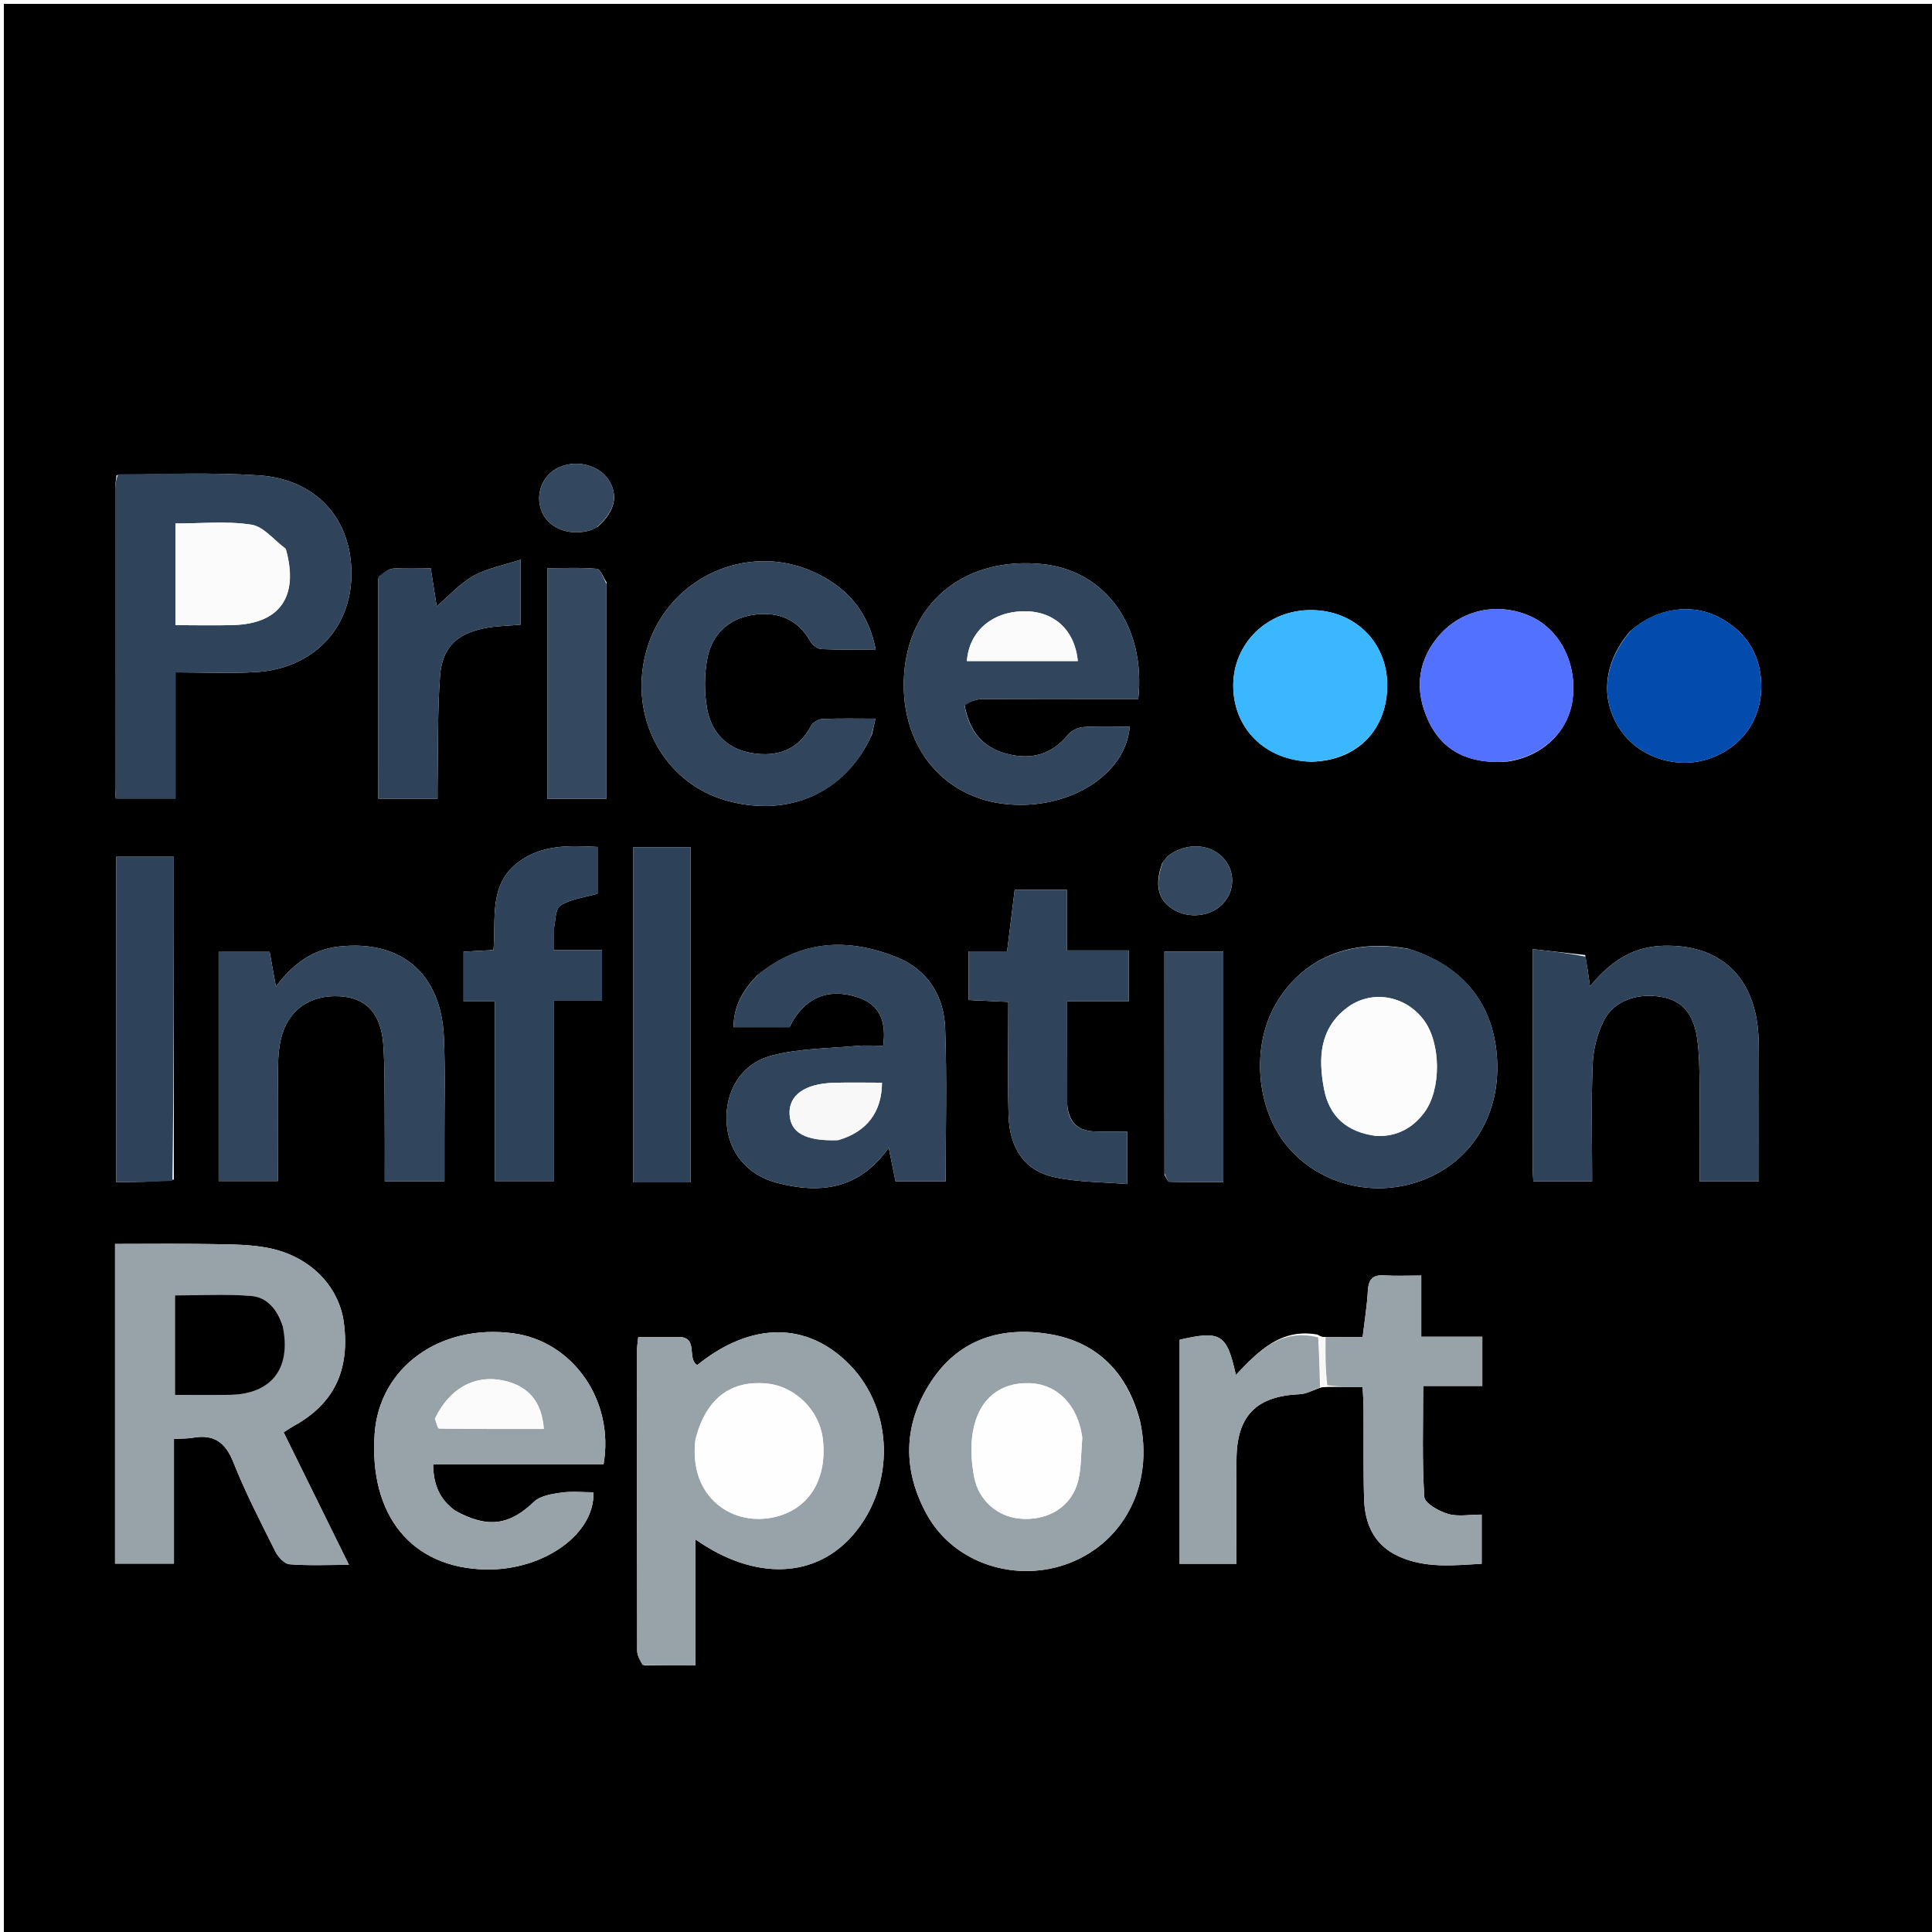
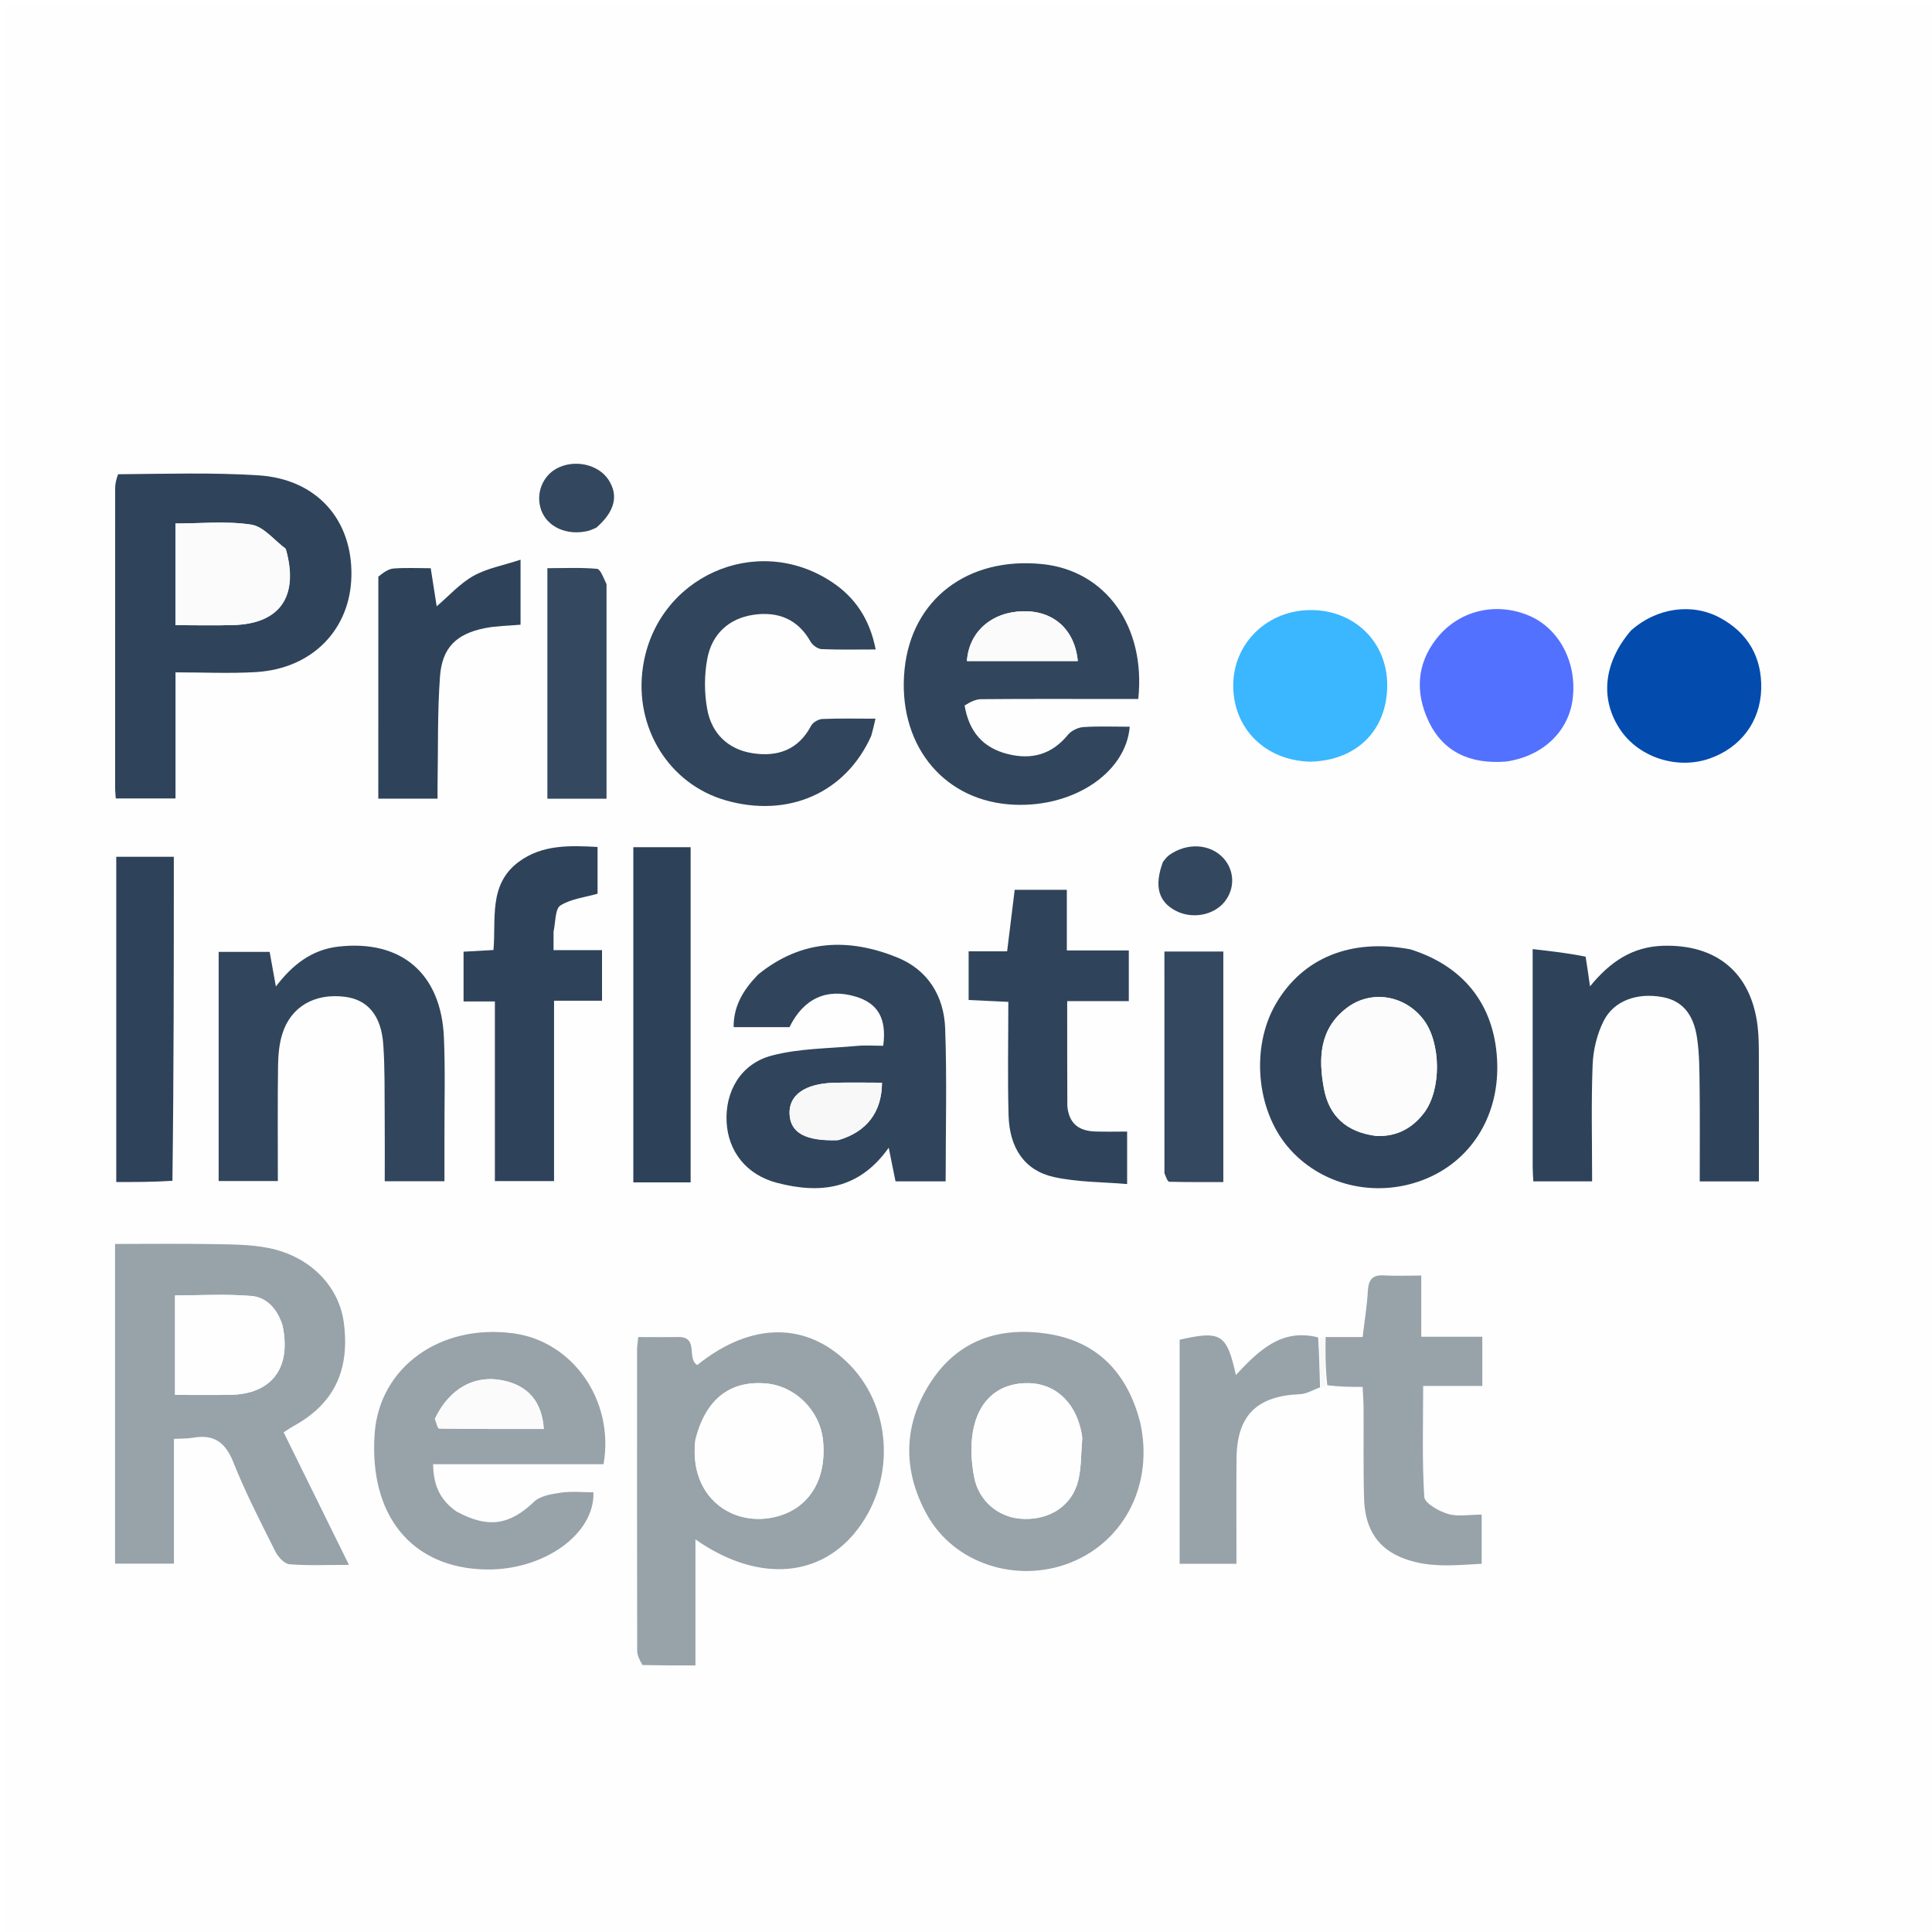
<svg xmlns="http://www.w3.org/2000/svg" version="1.1" id="Layer_1" x="0px" y="0px" width="100%" viewBox="0 0 500 500" enable-background="new 0 0 500 500" xml:space="preserve">
-   <path fill="currentColor" stroke="none" d=" M322,501   C214.667,501 107.833,501 1,501   C1,334.333 1,167.667 1,1   C167.667,1 334.333,1 501,1   C501,167.667 501,334.333 501,501   C441.5,501 382,501 322,501  M340.961,345.392   C331.539,343.674 325.703,349.642 319.842,355.836   C317.5,345.212 315.936,344.281 305.288,346.724   C305.288,366.042 305.288,385.363 305.288,404.703   C310.304,404.703 314.884,404.703 319.993,404.703   C319.993,395.48 319.94,386.545 320.006,377.612   C320.09,366.343 325.185,361.282 336.438,360.814   C338.188,360.741 339.896,359.664 342.122,359.018   C342.457,358.994 342.792,358.97 344.027,358.93   C346.806,358.93 349.584,358.93 352.647,358.93   C352.749,361.155 352.879,362.782 352.889,364.41   C352.936,372.242 352.796,380.078 353.022,387.904   C353.211,394.475 355.676,399.948 362.064,402.819   C369,405.937 376.234,405.11 383.456,404.707   C383.456,400.24 383.456,396.329 383.456,391.976   C380.297,391.976 377.315,392.569 374.738,391.802   C372.37,391.098 368.705,389.039 368.601,387.388   C368.009,378.02 368.314,368.594 368.314,358.684   C373.762,358.684 378.682,358.684 383.621,358.684   C383.621,354.258 383.621,350.353 383.621,345.948   C378.364,345.948 373.439,345.948 367.822,345.948   C367.822,340.425 367.822,335.386 367.822,330.109   C364.12,330.109 361.123,330.256 358.146,330.069   C355.023,329.872 354.147,331.358 353.989,334.206   C353.779,337.984 353.16,341.739 352.655,346.022   C349.302,346.022 346.178,346.022 342.573,345.997   C342.257,345.986 341.941,345.97 340.961,345.392  M29.774,330.544   C29.774,355.157 29.774,379.77 29.774,404.661   C35.036,404.661 39.745,404.661 45.018,404.661   C45.018,393.76 45.018,383.188 45.018,372.384   C47.021,372.272 48.513,372.338 49.947,372.083   C55.386,371.114 58.357,373.287 60.424,378.496   C63.548,386.37 67.47,393.936 71.263,401.528   C71.967,402.936 73.597,404.72 74.922,404.828   C79.781,405.223 84.692,404.985 90.304,404.985   C84.409,393.019 78.934,381.907 73.403,370.682   C74.642,369.898 75.309,369.423 76.023,369.032   C86.378,363.353 90.596,354.68 88.988,342.341   C87.75,332.843 80.223,325.083 69.413,322.963   C64.731,322.045 59.833,322.059 55.028,321.973   C46.761,321.826 38.49,321.932 29.774,321.932   C29.774,324.954 29.774,327.257 29.774,330.544  M166.75,431.01   C171.015,431.01 175.281,431.01 179.978,431.01   C179.978,425.075 179.978,419.779 179.978,414.483   C179.978,409.231 179.978,403.979 179.978,398.395   C195.42,409.233 211.221,408.543 220.991,396.97   C231.729,384.25 231.252,364.836 219.914,353.215   C208.951,341.977 194.423,342.005 180.45,353.27   C177.631,351.652 180.949,345.912 175.51,346.017   C172.083,346.083 168.654,346.029 165.178,346.029   C165.025,347.587 164.875,348.4 164.875,349.214   C164.861,375.193 164.848,401.172 164.9,427.151   C164.902,428.375 165.5,429.598 166.75,431.01  M30.166,122.973   C30.04,124.119 29.805,125.265 29.804,126.41   C29.784,152.222 29.787,178.033 29.797,203.844   C29.797,204.785 29.905,205.727 29.961,206.638   C35.239,206.638 40.12,206.638 45.42,206.638   C45.42,195.695 45.42,185.116 45.42,174.004   C52.652,174.004 59.474,174.341 66.253,173.935   C80.855,173.059 90.733,162.865 90.948,148.937   C91.172,134.431 81.921,123.978 66.903,123.018   C54.962,122.255 42.948,122.629 30.166,122.973  M195.939,252.446   C192.393,256.14 189.831,260.278 189.862,265.832   C194.786,265.832 199.577,265.832 204.317,265.832   C207.947,258.398 213.973,255.656 221.493,257.934   C227.213,259.668 229.517,263.607 228.577,270.644   C226.368,270.644 224.07,270.467 221.807,270.676   C214.407,271.361 206.787,271.311 199.688,273.191   C191.683,275.312 187.634,282.483 188.044,290.365   C188.441,297.971 193.135,304.035 201.083,306.116   C212.103,309.001 222.266,307.969 229.999,297.029   C230.723,300.607 231.258,303.256 231.758,305.728   C236.32,305.728 240.418,305.728 244.734,305.728   C244.734,292.342 245.087,279.22 244.607,266.129   C244.3,257.77 240.124,250.967 232.127,247.754   C219.629,242.732 207.466,243.059 195.939,252.446  M249.593,182.134   C251.03,181.72 252.464,180.962 253.906,180.948   C264.903,180.848 275.902,180.893 286.901,180.893   C289.492,180.893 292.084,180.893 294.584,180.893   C296.575,161.999 286.069,147.622 269.699,145.982   C250.369,144.047 235.898,155.141 234.094,173.278   C232.227,192.064 243.474,206.667 260.963,208.161   C276.956,209.528 291.367,200.384 292.373,188.074   C288.366,188.074 284.36,187.901 280.383,188.167   C278.989,188.26 277.256,189.095 276.381,190.165   C272.191,195.298 266.946,196.702 260.739,195.127   C254.435,193.528 250.792,189.42 249.593,182.134  M117.722,390.914   C113.812,388.102 112.15,384.286 112.091,378.929   C127.185,378.929 141.751,378.929 156.2,378.929   C159.058,362.472 148.256,347.132 132.867,345.065   C113.872,342.515 98.166,353.878 96.956,371.045   C95.463,392.239 106.555,405.8 125.692,406.179   C140.566,406.473 153.956,397.114 153.581,386.204   C150.795,386.204 147.946,385.901 145.196,386.295   C142.763,386.644 139.807,387.11 138.183,388.671   C131.939,394.673 126.273,395.662 117.722,390.914  M364.597,245.571   C349.606,242.762 337.108,247.92 330.2,259.767   C323.717,270.884 325.065,287.071 333.284,296.797   C341.663,306.713 355.765,310.167 368.285,305.37   C380.419,300.721 387.784,289.277 387.49,275.53   C387.173,260.741 379.323,250.178 364.597,245.571  M115.023,294.483   C114.998,285.819 115.259,277.143 114.886,268.495   C114.171,251.906 103.826,243.139 87.602,244.977   C80.766,245.751 75.745,249.578 71.399,255.306   C70.778,251.861 70.269,249.034 69.785,246.346   C65.164,246.346 60.907,246.346 56.586,246.346   C56.586,266.362 56.586,286.076 56.586,305.65   C61.862,305.65 66.771,305.65 71.908,305.65   C71.908,295.48 71.828,285.667 71.958,275.856   C71.995,273.063 72.248,270.153 73.083,267.513   C75.302,260.5 81.443,257.012 89.169,257.957   C95.118,258.685 98.657,262.735 99.189,270.288   C99.622,276.425 99.502,282.603 99.558,288.764   C99.61,294.398 99.569,300.033 99.569,305.705   C104.956,305.705 109.858,305.705 115.023,305.705   C115.023,302.095 115.023,298.786 115.023,294.483  M295.026,367.702   C291.819,355.425 284.154,347.355 271.618,345.268   C259.28,343.214 248.272,346.46 241.006,357.484   C233.648,368.648 233.557,380.588 239.92,392.04   C247.002,404.786 263.261,409.837 276.964,404.437   C291.097,398.868 298.625,383.992 295.026,367.702  M410.243,247.158   C405.834,246.662 401.425,246.165 396.649,245.627   C396.649,265.158 396.647,283.637 396.656,302.116   C396.657,303.248 396.759,304.38 396.824,305.727   C401.931,305.727 406.823,305.727 412.041,305.727   C412.041,295.49 411.781,285.514 412.172,275.564   C412.323,271.715 413.312,267.602 415.046,264.179   C417.714,258.91 423.754,256.88 430.177,258.03   C435.143,258.918 438.245,262.209 439.192,268.577   C439.825,272.828 439.81,277.192 439.861,281.509   C439.956,289.595 439.889,297.684 439.889,305.745   C445.32,305.745 450.081,305.745 455.205,305.745   C455.205,294.865 455.225,284.239 455.192,273.613   C455.183,270.949 455.189,268.265 454.876,265.627   C453.233,251.797 444.326,244.375 430.448,244.766   C422.598,244.987 416.771,248.79 411.493,255.27   C411.058,252.186 410.763,250.1 410.243,247.158  M225.645,190.109   C225.928,188.852 226.21,187.596 226.571,185.993   C221.782,185.993 217.294,185.884 212.819,186.075   C211.799,186.119 210.367,186.96 209.902,187.844   C206.614,194.086 201.211,195.93 194.775,194.935   C188.375,193.946 184.169,189.792 183.029,183.56   C182.245,179.273 182.248,174.593 183.08,170.318   C184.294,164.087 188.627,160.042 195.005,159.106   C201.26,158.188 206.471,160.168 209.769,166.057   C210.283,166.974 211.62,167.945 212.617,167.989   C217.196,168.194 221.789,168.08 226.629,168.08   C225.085,160.243 221.326,154.599 215.19,150.561   C195.652,137.701 169.871,149.348 166.395,172.588   C164.047,188.28 173.132,202.927 187.82,207.13   C203.96,211.749 218.852,205.253 225.645,190.109  M143.256,240.726   C143.802,238.518 143.655,235.209 145.043,234.334   C147.776,232.612 151.361,232.24 154.65,231.294   C154.65,227.449 154.65,223.376 154.65,219.191   C147.317,218.796 140.302,218.573 134.26,223.035   C126.355,228.873 128.42,237.884 127.706,245.863   C124.823,246.025 122.395,246.16 119.968,246.296   C119.968,250.676 119.968,254.617 119.968,259.177   C122.711,259.177 125.241,259.177 128.075,259.177   C128.075,275.065 128.075,290.329 128.075,305.673   C133.292,305.673 138.181,305.673 143.391,305.673   C143.391,290.071 143.391,274.794 143.391,258.981   C147.766,258.981 151.834,258.981 155.804,258.981   C155.804,254.383 155.804,250.335 155.804,245.891   C151.508,245.891 147.577,245.891 143.255,245.891   C143.255,244.193 143.255,242.898 143.256,240.726  M276.186,285.847   C276.186,277.063 276.186,268.279 276.186,259.095   C281.715,259.095 286.818,259.095 292.136,259.095   C292.136,254.591 292.136,250.494 292.136,245.97   C286.788,245.97 281.688,245.97 276.096,245.97   C276.096,240.494 276.096,235.422 276.096,230.284   C271.336,230.284 267.093,230.284 262.6,230.284   C261.951,235.565 261.329,240.622 260.644,246.196   C257.204,246.196 253.977,246.196 250.681,246.196   C250.681,250.7 250.681,254.639 250.681,258.8   C254.13,258.963 257.358,259.115 260.954,259.285   C260.954,269.356 260.75,279.002 261.015,288.635   C261.249,297.168 265.199,302.954 272.759,304.62   C278.935,305.981 285.432,305.887 291.7,306.431   C291.7,301.232 291.7,297.147 291.7,292.847   C288.713,292.847 286.053,292.927 283.399,292.827   C279.453,292.679 276.686,291.036 276.186,285.847  M172.454,305.999   C174.555,305.999 176.655,305.999 178.734,305.999   C178.734,276.721 178.734,248.025 178.734,219.256   C173.671,219.256 168.912,219.256 163.905,219.256   C163.905,248.169 163.905,276.857 163.905,305.999   C166.563,305.999 169.022,305.999 172.454,305.999  M44.986,305.272   C44.986,277.417 44.986,249.562 44.986,221.737   C39.597,221.737 34.858,221.737 30.087,221.737   C30.087,249.938 30.087,277.8 30.087,305.91   C35.005,305.91 39.633,305.91 44.986,305.272  M421.881,163.355   C414.931,171.468 413.997,181.037 419.386,188.939   C424.251,196.074 434.098,199.225 442.433,196.313   C450.415,193.525 455.587,186.824 455.802,178.268   C456.008,170.091 452.348,163.773 445.149,159.89   C437.838,155.945 428.752,157.312 421.881,163.355  M339.486,197.123   C351.207,196.866 359.05,188.876 359.012,177.231   C358.976,166.181 350.594,157.937 339.342,157.887   C328.046,157.836 319.171,166.418 319.159,177.401   C319.147,188.469 327.354,196.801 339.486,197.123  M390.166,197.092   C399.173,195.768 405.847,189.429 406.974,181.128   C408.265,171.615 403.585,162.61 395.625,159.292   C386.942,155.672 377.439,158.064 371.775,165.271   C366.585,171.876 366.301,179.24 369.618,186.438   C373.367,194.572 380.408,197.811 390.166,197.092  M97.903,149.708   C97.903,168.653 97.903,187.599 97.903,206.695   C103.218,206.695 108.106,206.695 113.239,206.695   C113.239,205.24 113.221,204.09 113.242,202.942   C113.408,193.624 113.19,184.278 113.878,174.999   C114.426,167.602 118.141,164.044 125.395,162.581   C128.432,161.968 131.59,161.96 134.719,161.674   C134.719,156.317 134.719,151.128 134.719,144.849   C130.171,146.347 125.993,147.088 122.502,149.052   C119.005,151.018 116.194,154.204 113.016,156.914   C112.538,153.87 112.032,150.642 111.47,147.054   C108.11,147.054 104.965,146.888 101.85,147.131   C100.507,147.236 99.23,148.185 97.903,149.708  M301.364,304.075   C301.778,304.688 302.179,305.823 302.611,305.835   C307.343,305.962 312.08,305.915 316.598,305.915   C316.598,285.597 316.598,265.919 316.598,246.251   C311.454,246.251 306.684,246.251 301.349,246.251   C301.349,265.354 301.349,284.249 301.364,304.075  M156.97,150.708   C156.145,149.486 155.407,147.293 154.479,147.209   C150.261,146.829 145.99,147.043 141.659,147.043   C141.659,167.365 141.659,187.047 141.659,206.71   C146.877,206.71 151.777,206.71 156.971,206.71   C156.971,188.16 156.971,169.914 156.97,150.708  M300.783,223.372   C298.644,229.307 299.795,233.369 304.279,235.706   C308.537,237.925 314.1,236.897 316.931,233.368   C319.673,229.95 319.52,225.2 316.565,222.028   C313.126,218.336 307.152,218.019 302.554,221.318   C302.026,221.697 301.624,222.251 300.783,223.372  M154.652,136.351   C159.166,132.347 160.125,128.191 157.467,124.147   C154.82,120.12 148.571,118.782 144.026,121.269   C140.284,123.318 138.584,127.945 140.071,132.037   C141.66,136.411 146.72,138.68 152.116,137.417   C152.761,137.266 153.377,136.99 154.652,136.351  z" />
+   <path fill="#FEFEFF" opacity="1" stroke="none" d=" M322,501   C214.667,501 107.833,501 1,501   C1,334.333 1,167.667 1,1   C167.667,1 334.333,1 501,1   C501,167.667 501,334.333 501,501   C441.5,501 382,501 322,501  M340.961,345.392   C331.539,343.674 325.703,349.642 319.842,355.836   C317.5,345.212 315.936,344.281 305.288,346.724   C305.288,366.042 305.288,385.363 305.288,404.703   C310.304,404.703 314.884,404.703 319.993,404.703   C319.993,395.48 319.94,386.545 320.006,377.612   C320.09,366.343 325.185,361.282 336.438,360.814   C338.188,360.741 339.896,359.664 342.122,359.018   C342.457,358.994 342.792,358.97 344.027,358.93   C346.806,358.93 349.584,358.93 352.647,358.93   C352.749,361.155 352.879,362.782 352.889,364.41   C352.936,372.242 352.796,380.078 353.022,387.904   C353.211,394.475 355.676,399.948 362.064,402.819   C369,405.937 376.234,405.11 383.456,404.707   C383.456,400.24 383.456,396.329 383.456,391.976   C380.297,391.976 377.315,392.569 374.738,391.802   C372.37,391.098 368.705,389.039 368.601,387.388   C368.009,378.02 368.314,368.594 368.314,358.684   C373.762,358.684 378.682,358.684 383.621,358.684   C383.621,354.258 383.621,350.353 383.621,345.948   C378.364,345.948 373.439,345.948 367.822,345.948   C367.822,340.425 367.822,335.386 367.822,330.109   C364.12,330.109 361.123,330.256 358.146,330.069   C355.023,329.872 354.147,331.358 353.989,334.206   C353.779,337.984 353.16,341.739 352.655,346.022   C349.302,346.022 346.178,346.022 342.573,345.997   C342.257,345.986 341.941,345.97 340.961,345.392  M29.774,330.544   C29.774,355.157 29.774,379.77 29.774,404.661   C35.036,404.661 39.745,404.661 45.018,404.661   C45.018,393.76 45.018,383.188 45.018,372.384   C47.021,372.272 48.513,372.338 49.947,372.083   C55.386,371.114 58.357,373.287 60.424,378.496   C63.548,386.37 67.47,393.936 71.263,401.528   C71.967,402.936 73.597,404.72 74.922,404.828   C79.781,405.223 84.692,404.985 90.304,404.985   C84.409,393.019 78.934,381.907 73.403,370.682   C74.642,369.898 75.309,369.423 76.023,369.032   C86.378,363.353 90.596,354.68 88.988,342.341   C87.75,332.843 80.223,325.083 69.413,322.963   C64.731,322.045 59.833,322.059 55.028,321.973   C46.761,321.826 38.49,321.932 29.774,321.932   C29.774,324.954 29.774,327.257 29.774,330.544  M166.75,431.01   C171.015,431.01 175.281,431.01 179.978,431.01   C179.978,425.075 179.978,419.779 179.978,414.483   C179.978,409.231 179.978,403.979 179.978,398.395   C195.42,409.233 211.221,408.543 220.991,396.97   C231.729,384.25 231.252,364.836 219.914,353.215   C208.951,341.977 194.423,342.005 180.45,353.27   C177.631,351.652 180.949,345.912 175.51,346.017   C172.083,346.083 168.654,346.029 165.178,346.029   C165.025,347.587 164.875,348.4 164.875,349.214   C164.861,375.193 164.848,401.172 164.9,427.151   C164.902,428.375 165.5,429.598 166.75,431.01  M30.166,122.973   C30.04,124.119 29.805,125.265 29.804,126.41   C29.784,152.222 29.787,178.033 29.797,203.844   C29.797,204.785 29.905,205.727 29.961,206.638   C35.239,206.638 40.12,206.638 45.42,206.638   C45.42,195.695 45.42,185.116 45.42,174.004   C52.652,174.004 59.474,174.341 66.253,173.935   C80.855,173.059 90.733,162.865 90.948,148.937   C91.172,134.431 81.921,123.978 66.903,123.018   C54.962,122.255 42.948,122.629 30.166,122.973  M195.939,252.446   C192.393,256.14 189.831,260.278 189.862,265.832   C194.786,265.832 199.577,265.832 204.317,265.832   C207.947,258.398 213.973,255.656 221.493,257.934   C227.213,259.668 229.517,263.607 228.577,270.644   C226.368,270.644 224.07,270.467 221.807,270.676   C214.407,271.361 206.787,271.311 199.688,273.191   C191.683,275.312 187.634,282.483 188.044,290.365   C188.441,297.971 193.135,304.035 201.083,306.116   C212.103,309.001 222.266,307.969 229.999,297.029   C230.723,300.607 231.258,303.256 231.758,305.728   C236.32,305.728 240.418,305.728 244.734,305.728   C244.734,292.342 245.087,279.22 244.607,266.129   C244.3,257.77 240.124,250.967 232.127,247.754   C219.629,242.732 207.466,243.059 195.939,252.446  M249.593,182.134   C251.03,181.72 252.464,180.962 253.906,180.948   C264.903,180.848 275.902,180.893 286.901,180.893   C289.492,180.893 292.084,180.893 294.584,180.893   C296.575,161.999 286.069,147.622 269.699,145.982   C250.369,144.047 235.898,155.141 234.094,173.278   C232.227,192.064 243.474,206.667 260.963,208.161   C276.956,209.528 291.367,200.384 292.373,188.074   C288.366,188.074 284.36,187.901 280.383,188.167   C278.989,188.26 277.256,189.095 276.381,190.165   C272.191,195.298 266.946,196.702 260.739,195.127   C254.435,193.528 250.792,189.42 249.593,182.134  M117.722,390.914   C113.812,388.102 112.15,384.286 112.091,378.929   C127.185,378.929 141.751,378.929 156.2,378.929   C159.058,362.472 148.256,347.132 132.867,345.065   C113.872,342.515 98.166,353.878 96.956,371.045   C95.463,392.239 106.555,405.8 125.692,406.179   C140.566,406.473 153.956,397.114 153.581,386.204   C150.795,386.204 147.946,385.901 145.196,386.295   C142.763,386.644 139.807,387.11 138.183,388.671   C131.939,394.673 126.273,395.662 117.722,390.914  M364.597,245.571   C349.606,242.762 337.108,247.92 330.2,259.767   C323.717,270.884 325.065,287.071 333.284,296.797   C341.663,306.713 355.765,310.167 368.285,305.37   C380.419,300.721 387.784,289.277 387.49,275.53   C387.173,260.741 379.323,250.178 364.597,245.571  M115.023,294.483   C114.998,285.819 115.259,277.143 114.886,268.495   C114.171,251.906 103.826,243.139 87.602,244.977   C80.766,245.751 75.745,249.578 71.399,255.306   C70.778,251.861 70.269,249.034 69.785,246.346   C65.164,246.346 60.907,246.346 56.586,246.346   C56.586,266.362 56.586,286.076 56.586,305.65   C61.862,305.65 66.771,305.65 71.908,305.65   C71.908,295.48 71.828,285.667 71.958,275.856   C71.995,273.063 72.248,270.153 73.083,267.513   C75.302,260.5 81.443,257.012 89.169,257.957   C95.118,258.685 98.657,262.735 99.189,270.288   C99.622,276.425 99.502,282.603 99.558,288.764   C99.61,294.398 99.569,300.033 99.569,305.705   C104.956,305.705 109.858,305.705 115.023,305.705   C115.023,302.095 115.023,298.786 115.023,294.483  M295.026,367.702   C291.819,355.425 284.154,347.355 271.618,345.268   C259.28,343.214 248.272,346.46 241.006,357.484   C233.648,368.648 233.557,380.588 239.92,392.04   C247.002,404.786 263.261,409.837 276.964,404.437   C291.097,398.868 298.625,383.992 295.026,367.702  M410.243,247.158   C405.834,246.662 401.425,246.165 396.649,245.627   C396.649,265.158 396.647,283.637 396.656,302.116   C396.657,303.248 396.759,304.38 396.824,305.727   C401.931,305.727 406.823,305.727 412.041,305.727   C412.041,295.49 411.781,285.514 412.172,275.564   C412.323,271.715 413.312,267.602 415.046,264.179   C417.714,258.91 423.754,256.88 430.177,258.03   C435.143,258.918 438.245,262.209 439.192,268.577   C439.825,272.828 439.81,277.192 439.861,281.509   C439.956,289.595 439.889,297.684 439.889,305.745   C445.32,305.745 450.081,305.745 455.205,305.745   C455.205,294.865 455.225,284.239 455.192,273.613   C455.183,270.949 455.189,268.265 454.876,265.627   C453.233,251.797 444.326,244.375 430.448,244.766   C422.598,244.987 416.771,248.79 411.493,255.27   C411.058,252.186 410.763,250.1 410.243,247.158  M225.645,190.109   C225.928,188.852 226.21,187.596 226.571,185.993   C221.782,185.993 217.294,185.884 212.819,186.075   C211.799,186.119 210.367,186.96 209.902,187.844   C206.614,194.086 201.211,195.93 194.775,194.935   C188.375,193.946 184.169,189.792 183.029,183.56   C182.245,179.273 182.248,174.593 183.08,170.318   C184.294,164.087 188.627,160.042 195.005,159.106   C201.26,158.188 206.471,160.168 209.769,166.057   C210.283,166.974 211.62,167.945 212.617,167.989   C217.196,168.194 221.789,168.08 226.629,168.08   C225.085,160.243 221.326,154.599 215.19,150.561   C195.652,137.701 169.871,149.348 166.395,172.588   C164.047,188.28 173.132,202.927 187.82,207.13   C203.96,211.749 218.852,205.253 225.645,190.109  M143.256,240.726   C143.802,238.518 143.655,235.209 145.043,234.334   C147.776,232.612 151.361,232.24 154.65,231.294   C154.65,227.449 154.65,223.376 154.65,219.191   C147.317,218.796 140.302,218.573 134.26,223.035   C126.355,228.873 128.42,237.884 127.706,245.863   C124.823,246.025 122.395,246.16 119.968,246.296   C119.968,250.676 119.968,254.617 119.968,259.177   C122.711,259.177 125.241,259.177 128.075,259.177   C128.075,275.065 128.075,290.329 128.075,305.673   C133.292,305.673 138.181,305.673 143.391,305.673   C143.391,290.071 143.391,274.794 143.391,258.981   C147.766,258.981 151.834,258.981 155.804,258.981   C155.804,254.383 155.804,250.335 155.804,245.891   C151.508,245.891 147.577,245.891 143.255,245.891   C143.255,244.193 143.255,242.898 143.256,240.726  M276.186,285.847   C276.186,277.063 276.186,268.279 276.186,259.095   C281.715,259.095 286.818,259.095 292.136,259.095   C292.136,254.591 292.136,250.494 292.136,245.97   C286.788,245.97 281.688,245.97 276.096,245.97   C276.096,240.494 276.096,235.422 276.096,230.284   C271.336,230.284 267.093,230.284 262.6,230.284   C261.951,235.565 261.329,240.622 260.644,246.196   C257.204,246.196 253.977,246.196 250.681,246.196   C250.681,250.7 250.681,254.639 250.681,258.8   C254.13,258.963 257.358,259.115 260.954,259.285   C260.954,269.356 260.75,279.002 261.015,288.635   C261.249,297.168 265.199,302.954 272.759,304.62   C278.935,305.981 285.432,305.887 291.7,306.431   C291.7,301.232 291.7,297.147 291.7,292.847   C288.713,292.847 286.053,292.927 283.399,292.827   C279.453,292.679 276.686,291.036 276.186,285.847  M172.454,305.999   C174.555,305.999 176.655,305.999 178.734,305.999   C178.734,276.721 178.734,248.025 178.734,219.256   C173.671,219.256 168.912,219.256 163.905,219.256   C163.905,248.169 163.905,276.857 163.905,305.999   C166.563,305.999 169.022,305.999 172.454,305.999  M44.986,305.272   C44.986,277.417 44.986,249.562 44.986,221.737   C39.597,221.737 34.858,221.737 30.087,221.737   C30.087,249.938 30.087,277.8 30.087,305.91   C35.005,305.91 39.633,305.91 44.986,305.272  M421.881,163.355   C414.931,171.468 413.997,181.037 419.386,188.939   C424.251,196.074 434.098,199.225 442.433,196.313   C450.415,193.525 455.587,186.824 455.802,178.268   C456.008,170.091 452.348,163.773 445.149,159.89   C437.838,155.945 428.752,157.312 421.881,163.355  M339.486,197.123   C351.207,196.866 359.05,188.876 359.012,177.231   C358.976,166.181 350.594,157.937 339.342,157.887   C328.046,157.836 319.171,166.418 319.159,177.401   C319.147,188.469 327.354,196.801 339.486,197.123  M390.166,197.092   C399.173,195.768 405.847,189.429 406.974,181.128   C408.265,171.615 403.585,162.61 395.625,159.292   C386.942,155.672 377.439,158.064 371.775,165.271   C366.585,171.876 366.301,179.24 369.618,186.438   C373.367,194.572 380.408,197.811 390.166,197.092  M97.903,149.708   C97.903,168.653 97.903,187.599 97.903,206.695   C103.218,206.695 108.106,206.695 113.239,206.695   C113.239,205.24 113.221,204.09 113.242,202.942   C113.408,193.624 113.19,184.278 113.878,174.999   C114.426,167.602 118.141,164.044 125.395,162.581   C128.432,161.968 131.59,161.96 134.719,161.674   C134.719,156.317 134.719,151.128 134.719,144.849   C130.171,146.347 125.993,147.088 122.502,149.052   C119.005,151.018 116.194,154.204 113.016,156.914   C112.538,153.87 112.032,150.642 111.47,147.054   C108.11,147.054 104.965,146.888 101.85,147.131   C100.507,147.236 99.23,148.185 97.903,149.708  M301.364,304.075   C301.778,304.688 302.179,305.823 302.611,305.835   C307.343,305.962 312.08,305.915 316.598,305.915   C316.598,285.597 316.598,265.919 316.598,246.251   C311.454,246.251 306.684,246.251 301.349,246.251   C301.349,265.354 301.349,284.249 301.364,304.075  M156.97,150.708   C156.145,149.486 155.407,147.293 154.479,147.209   C150.261,146.829 145.99,147.043 141.659,147.043   C141.659,167.365 141.659,187.047 141.659,206.71   C146.877,206.71 151.777,206.71 156.971,206.71   C156.971,188.16 156.971,169.914 156.97,150.708  M300.783,223.372   C298.644,229.307 299.795,233.369 304.279,235.706   C308.537,237.925 314.1,236.897 316.931,233.368   C319.673,229.95 319.52,225.2 316.565,222.028   C313.126,218.336 307.152,218.019 302.554,221.318   C302.026,221.697 301.624,222.251 300.783,223.372  M154.652,136.351   C159.166,132.347 160.125,128.191 157.467,124.147   C154.82,120.12 148.571,118.782 144.026,121.269   C140.284,123.318 138.584,127.945 140.071,132.037   C141.66,136.411 146.72,138.68 152.116,137.417   C152.761,137.266 153.377,136.99 154.652,136.351  z" />
  <path fill="#97A3A9" opacity="1" stroke="none" d=" M29.774,330.052   C29.774,327.257 29.774,324.954 29.774,321.932   C38.49,321.932 46.761,321.826 55.028,321.973   C59.833,322.059 64.731,322.045 69.413,322.963   C80.223,325.083 87.75,332.843 88.988,342.341   C90.596,354.68 86.378,363.353 76.023,369.032   C75.309,369.423 74.642,369.898 73.403,370.682   C78.934,381.907 84.409,393.019 90.304,404.985   C84.692,404.985 79.781,405.223 74.922,404.828   C73.597,404.72 71.967,402.936 71.263,401.528   C67.47,393.936 63.548,386.37 60.424,378.496   C58.357,373.287 55.386,371.114 49.947,372.083   C48.513,372.338 47.021,372.272 45.018,372.384   C45.018,383.188 45.018,393.76 45.018,404.661   C39.745,404.661 35.036,404.661 29.774,404.661   C29.774,379.77 29.774,355.157 29.774,330.052  M73.047,342.761   C71.758,338.808 69.078,335.736 65.068,335.398   C58.552,334.849 51.956,335.25 45.298,335.25   C45.298,343.909 45.298,352.263 45.298,360.996   C50.293,360.996 54.918,361.061 59.542,360.983   C70.259,360.803 75.476,354.13 73.047,342.761  z" />
  <path fill="#97A3A9" opacity="1" stroke="none" d=" M166.285,430.916   C165.5,429.598 164.902,428.375 164.9,427.151   C164.848,401.172 164.861,375.193 164.875,349.214   C164.875,348.4 165.025,347.587 165.178,346.029   C168.654,346.029 172.083,346.083 175.51,346.017   C180.949,345.912 177.631,351.652 180.45,353.27   C194.423,342.005 208.951,341.977 219.914,353.215   C231.252,364.836 231.729,384.25 220.991,396.97   C211.221,408.543 195.42,409.233 179.978,398.395   C179.978,403.979 179.978,409.231 179.978,414.483   C179.978,419.779 179.978,425.075 179.978,431.01   C175.281,431.01 171.015,431.01 166.285,430.916  M179.951,372.878   C178.2,387.468 189.639,395.433 200.987,392.489   C209.539,390.271 214.039,382.692 212.983,372.679   C212.175,365.025 205.792,358.685 198.24,358.037   C188.924,357.238 182.651,362.046 179.951,372.878  z" />
  <path fill="#2F445B" opacity="1" stroke="none" d=" M30.566,122.735   C42.948,122.629 54.962,122.255 66.903,123.018   C81.921,123.978 91.172,134.431 90.948,148.937   C90.733,162.865 80.855,173.059 66.253,173.935   C59.474,174.341 52.652,174.004 45.42,174.004   C45.42,185.116 45.42,195.695 45.42,206.638   C40.12,206.638 35.239,206.638 29.961,206.638   C29.905,205.727 29.797,204.785 29.797,203.844   C29.787,178.033 29.784,152.222 29.804,126.41   C29.805,125.265 30.04,124.119 30.566,122.735  M73.925,141.964   C70.97,139.805 68.227,136.268 65.017,135.777   C58.608,134.797 51.944,135.486 45.399,135.486   C45.399,144.241 45.399,152.796 45.399,161.786   C50.632,161.786 55.584,161.921 60.527,161.759   C72.415,161.369 77.369,154.394 73.925,141.964  z" />
  <path fill="#30455C" opacity="1" stroke="none" d=" M196.201,252.202   C207.466,243.059 219.629,242.732 232.127,247.754   C240.124,250.967 244.3,257.77 244.607,266.129   C245.087,279.22 244.734,292.342 244.734,305.728   C240.418,305.728 236.32,305.728 231.758,305.728   C231.258,303.256 230.723,300.607 229.999,297.029   C222.266,307.969 212.103,309.001 201.083,306.116   C193.135,304.035 188.441,297.971 188.044,290.365   C187.634,282.483 191.683,275.312 199.688,273.191   C206.787,271.311 214.407,271.361 221.807,270.676   C224.07,270.467 226.368,270.644 228.577,270.644   C229.517,263.607 227.213,259.668 221.493,257.934   C213.973,255.656 207.947,258.398 204.317,265.832   C199.577,265.832 194.786,265.832 189.862,265.832   C189.831,260.278 192.393,256.14 196.201,252.202  M217.04,295.06   C224.31,292.929 228.21,287.839 228.257,280.202   C224.119,280.202 219.978,280.11 215.842,280.222   C208.261,280.429 204.077,283.458 204.342,288.386   C204.598,293.159 208.419,295.339 217.04,295.06  z" />
  <path fill="#31465C" opacity="1" stroke="none" d=" M249.642,182.582   C250.792,189.42 254.435,193.528 260.739,195.127   C266.946,196.702 272.191,195.298 276.381,190.165   C277.256,189.095 278.989,188.26 280.383,188.167   C284.36,187.901 288.366,188.074 292.373,188.074   C291.367,200.384 276.956,209.528 260.963,208.161   C243.474,206.667 232.227,192.064 234.094,173.278   C235.898,155.141 250.369,144.047 269.699,145.982   C286.069,147.622 296.575,161.999 294.584,180.893   C292.084,180.893 289.492,180.893 286.901,180.893   C275.902,180.893 264.903,180.848 253.906,180.948   C252.464,180.962 251.03,181.72 249.642,182.582  M255.66,171.076   C263.403,171.076 271.145,171.076 278.932,171.076   C278.132,162.839 272.603,158.033 264.76,158.192   C256.668,158.355 250.757,163.487 250.239,171.076   C251.743,171.076 253.226,171.076 255.66,171.076  z" />
  <path fill="#98A3A9" opacity="1" stroke="none" d=" M118.043,391.114   C126.273,395.662 131.939,394.673 138.183,388.671   C139.807,387.11 142.763,386.644 145.196,386.295   C147.946,385.901 150.795,386.204 153.581,386.204   C153.956,397.114 140.566,406.473 125.692,406.179   C106.555,405.8 95.463,392.239 96.956,371.045   C98.166,353.878 113.872,342.515 132.867,345.065   C148.256,347.132 159.058,362.472 156.2,378.929   C141.751,378.929 127.185,378.929 112.091,378.929   C112.15,384.286 113.812,388.102 118.043,391.114  M112.533,367.239   C112.902,368.097 113.258,369.699 113.64,369.705   C122.659,369.846 131.681,369.814 140.733,369.814   C140.254,362.668 136.603,358.577 130.14,357.249   C122.887,355.758 116.429,359.216 112.533,367.239  z" />
  <path fill="#30455C" opacity="1" stroke="none" d=" M365.001,245.69   C379.323,250.178 387.173,260.741 387.49,275.53   C387.784,289.277 380.419,300.721 368.285,305.37   C355.765,310.167 341.663,306.713 333.284,296.797   C325.065,287.071 323.717,270.884 330.2,259.767   C337.108,247.92 349.606,242.762 365.001,245.69  M356.566,293.999   C361.626,294.128 365.581,291.915 368.548,287.997   C373.081,282.013 372.948,269.9 368.437,263.93   C363.585,257.51 354.817,256.057 348.523,260.869   C341.458,266.271 341.179,273.858 342.625,281.67   C343.951,288.829 348.413,293.026 356.566,293.999  z" />
  <path fill="#31465C" opacity="1" stroke="none" d=" M115.023,294.98   C115.023,298.786 115.023,302.095 115.023,305.705   C109.858,305.705 104.956,305.705 99.569,305.705   C99.569,300.033 99.61,294.398 99.558,288.764   C99.502,282.603 99.622,276.425 99.189,270.288   C98.657,262.735 95.118,258.685 89.169,257.957   C81.443,257.012 75.302,260.5 73.083,267.513   C72.248,270.153 71.995,273.063 71.958,275.856   C71.828,285.667 71.908,295.48 71.908,305.65   C66.771,305.65 61.862,305.65 56.586,305.65   C56.586,286.076 56.586,266.362 56.586,246.346   C60.907,246.346 65.164,246.346 69.785,246.346   C70.269,249.034 70.778,251.861 71.399,255.306   C75.745,249.578 80.766,245.751 87.602,244.977   C103.826,243.139 114.171,251.906 114.886,268.495   C115.259,277.143 114.998,285.819 115.023,294.98  z" />
  <path fill="#98A3A9" opacity="1" stroke="none" d=" M295.079,368.12   C298.625,383.992 291.097,398.868 276.964,404.437   C263.261,409.837 247.002,404.786 239.92,392.04   C233.557,380.588 233.648,368.648 241.006,357.484   C248.272,346.46 259.28,343.214 271.618,345.268   C284.154,347.355 291.819,355.425 295.079,368.12  M280.084,371.87   C278.943,363.594 273.636,358.195 266.415,357.966   C258.737,357.723 253.186,362.173 251.772,370.61   C251.134,374.417 251.392,378.557 252.137,382.371   C253.314,388.401 258.24,392.478 263.851,393.017   C270.459,393.653 276.507,390.59 278.648,384.48   C279.921,380.849 279.688,376.691 280.084,371.87  z" />
  <path fill="#2E435A" opacity="1" stroke="none" d=" M410.356,247.586   C410.763,250.1 411.058,252.186 411.493,255.27   C416.771,248.79 422.598,244.987 430.448,244.766   C444.326,244.375 453.233,251.797 454.876,265.627   C455.189,268.265 455.183,270.949 455.192,273.613   C455.225,284.239 455.205,294.865 455.205,305.745   C450.081,305.745 445.32,305.745 439.889,305.745   C439.889,297.684 439.956,289.595 439.861,281.509   C439.81,277.192 439.825,272.828 439.192,268.577   C438.245,262.209 435.143,258.918 430.177,258.03   C423.754,256.88 417.714,258.91 415.046,264.179   C413.312,267.602 412.323,271.715 412.172,275.564   C411.781,285.514 412.041,295.49 412.041,305.727   C406.823,305.727 401.931,305.727 396.824,305.727   C396.759,304.38 396.657,303.248 396.656,302.116   C396.647,283.637 396.649,265.158 396.649,245.627   C401.425,246.165 405.834,246.662 410.356,247.586  z" />
  <path fill="#31455C" opacity="1" stroke="none" d=" M225.473,190.445   C218.852,205.253 203.96,211.749 187.82,207.13   C173.132,202.927 164.047,188.28 166.395,172.588   C169.871,149.348 195.652,137.701 215.19,150.561   C221.326,154.599 225.085,160.243 226.629,168.08   C221.789,168.08 217.196,168.194 212.617,167.989   C211.62,167.945 210.283,166.974 209.769,166.057   C206.471,160.168 201.26,158.188 195.005,159.106   C188.627,160.042 184.294,164.087 183.08,170.318   C182.248,174.593 182.245,179.273 183.029,183.56   C184.169,189.792 188.375,193.946 194.775,194.935   C201.211,195.93 206.614,194.086 209.902,187.844   C210.367,186.96 211.799,186.119 212.819,186.075   C217.294,185.884 221.782,185.993 226.571,185.993   C226.21,187.596 225.928,188.852 225.473,190.445  z" />
  <path fill="#2E435A" opacity="1" stroke="none" d=" M143.255,241.165   C143.255,242.898 143.255,244.193 143.255,245.891   C147.577,245.891 151.508,245.891 155.804,245.891   C155.804,250.335 155.804,254.383 155.804,258.981   C151.834,258.981 147.766,258.981 143.391,258.981   C143.391,274.794 143.391,290.071 143.391,305.673   C138.181,305.673 133.292,305.673 128.075,305.673   C128.075,290.329 128.075,275.065 128.075,259.177   C125.241,259.177 122.711,259.177 119.968,259.177   C119.968,254.617 119.968,250.676 119.968,246.296   C122.395,246.16 124.823,246.025 127.706,245.863   C128.42,237.884 126.355,228.873 134.26,223.035   C140.302,218.573 147.317,218.796 154.65,219.191   C154.65,223.376 154.65,227.449 154.65,231.294   C151.361,232.24 147.776,232.612 145.043,234.334   C143.655,235.209 143.802,238.518 143.255,241.165  z" />
  <path fill="#2F445B" opacity="1" stroke="none" d=" M276.225,286.281   C276.686,291.036 279.453,292.679 283.399,292.827   C286.053,292.927 288.713,292.847 291.7,292.847   C291.7,297.147 291.7,301.232 291.7,306.431   C285.432,305.887 278.935,305.981 272.759,304.62   C265.199,302.954 261.249,297.168 261.015,288.635   C260.75,279.002 260.954,269.356 260.954,259.285   C257.358,259.115 254.13,258.963 250.681,258.8   C250.681,254.639 250.681,250.7 250.681,246.196   C253.977,246.196 257.204,246.196 260.644,246.196   C261.329,240.622 261.951,235.565 262.6,230.284   C267.093,230.284 271.336,230.284 276.096,230.284   C276.096,235.422 276.096,240.494 276.096,245.97   C281.688,245.97 286.788,245.97 292.136,245.97   C292.136,250.494 292.136,254.591 292.136,259.095   C286.818,259.095 281.715,259.095 276.186,259.095   C276.186,268.279 276.186,277.063 276.225,286.281  z" />
  <path fill="#98A3A9" opacity="1" stroke="none" d=" M343.054,346.022   C346.178,346.022 349.302,346.022 352.655,346.022   C353.16,341.739 353.779,337.984 353.989,334.206   C354.147,331.358 355.023,329.872 358.146,330.069   C361.123,330.256 364.12,330.109 367.822,330.109   C367.822,335.386 367.822,340.425 367.822,345.948   C373.439,345.948 378.364,345.948 383.621,345.948   C383.621,350.353 383.621,354.258 383.621,358.684   C378.682,358.684 373.762,358.684 368.314,358.684   C368.314,368.594 368.009,378.02 368.601,387.388   C368.705,389.039 372.37,391.098 374.738,391.802   C377.315,392.569 380.297,391.976 383.456,391.976   C383.456,396.329 383.456,400.24 383.456,404.707   C376.234,405.11 369,405.937 362.064,402.819   C355.676,399.948 353.211,394.475 353.022,387.904   C352.796,380.078 352.936,372.242 352.889,364.41   C352.879,362.782 352.749,361.155 352.647,358.93   C349.584,358.93 346.806,358.93 343.497,358.485   C342.996,354.034 343.025,350.028 343.054,346.022  z" />
  <path fill="#2D4259" opacity="1" stroke="none" d=" M171.967,305.999   C169.022,305.999 166.563,305.999 163.905,305.999   C163.905,276.857 163.905,248.169 163.905,219.256   C168.912,219.256 173.671,219.256 178.734,219.256   C178.734,248.025 178.734,276.721 178.734,305.999   C176.655,305.999 174.555,305.999 171.967,305.999  z" />
  <path fill="#2E435A" opacity="1" stroke="none" d=" M44.624,305.591   C39.633,305.91 35.005,305.91 30.087,305.91   C30.087,277.8 30.087,249.938 30.087,221.737   C34.858,221.737 39.597,221.737 44.986,221.737   C44.986,249.562 44.986,277.417 44.624,305.591  z" />
  <path fill="#034CAE" opacity="1" stroke="none" d=" M422.153,163.116   C428.752,157.312 437.838,155.945 445.149,159.89   C452.348,163.773 456.008,170.091 455.802,178.268   C455.587,186.824 450.415,193.525 442.433,196.313   C434.098,199.225 424.251,196.074 419.386,188.939   C413.997,181.037 414.931,171.468 422.153,163.116  z" />
  <path fill="#3AB7FF" opacity="1" stroke="none" d=" M339.035,197.123   C327.354,196.801 319.147,188.469 319.159,177.401   C319.171,166.418 328.046,157.836 339.342,157.887   C350.594,157.937 358.976,166.181 359.012,177.231   C359.05,188.876 351.207,196.866 339.035,197.123  z" />
  <path fill="#5371FF" opacity="1" stroke="none" d=" M389.722,197.099   C380.408,197.811 373.367,194.572 369.618,186.438   C366.301,179.24 366.585,171.876 371.775,165.271   C377.439,158.064 386.942,155.672 395.625,159.292   C403.585,162.61 408.265,171.615 406.974,181.128   C405.847,189.429 399.173,195.768 389.722,197.099  z" />
  <path fill="#2E435A" opacity="1" stroke="none" d=" M97.913,149.229   C99.23,148.185 100.507,147.236 101.85,147.131   C104.965,146.888 108.11,147.054 111.47,147.054   C112.032,150.642 112.538,153.87 113.016,156.914   C116.194,154.204 119.005,151.018 122.502,149.052   C125.993,147.088 130.171,146.347 134.719,144.849   C134.719,151.128 134.719,156.317 134.719,161.674   C131.59,161.96 128.432,161.968 125.395,162.581   C118.141,164.044 114.426,167.602 113.878,174.999   C113.19,184.278 113.408,193.624 113.242,202.942   C113.221,204.09 113.239,205.24 113.239,206.695   C108.106,206.695 103.218,206.695 97.903,206.695   C97.903,187.599 97.903,168.653 97.913,149.229  z" />
  <path fill="#97A3A9" opacity="1" stroke="none" d=" M341.624,359.051   C339.896,359.664 338.188,360.741 336.438,360.814   C325.185,361.282 320.09,366.343 320.006,377.612   C319.94,386.545 319.993,395.48 319.993,404.703   C314.884,404.703 310.304,404.703 305.288,404.703   C305.288,385.363 305.288,366.042 305.288,346.724   C315.936,344.281 317.5,345.212 319.842,355.836   C325.703,349.642 331.539,343.674 341.135,346.119   C341.415,350.914 341.519,354.982 341.624,359.051  z" />
  <path fill="#34485F" opacity="1" stroke="none" d=" M301.356,303.61   C301.349,284.249 301.349,265.354 301.349,246.251   C306.684,246.251 311.454,246.251 316.598,246.251   C316.598,265.919 316.598,285.597 316.598,305.915   C312.08,305.915 307.343,305.962 302.611,305.835   C302.179,305.823 301.778,304.688 301.356,303.61  z" />
  <path fill="#34485F" opacity="1" stroke="none" d=" M156.971,151.188   C156.971,169.914 156.971,188.16 156.971,206.71   C151.777,206.71 146.877,206.71 141.659,206.71   C141.659,187.047 141.659,167.365 141.659,147.043   C145.99,147.043 150.261,146.829 154.479,147.209   C155.407,147.293 156.145,149.486 156.971,151.188  z" />
  <path fill="#33485E" opacity="1" stroke="none" d=" M300.973,223.048   C301.624,222.251 302.026,221.697 302.554,221.318   C307.152,218.019 313.126,218.336 316.565,222.028   C319.52,225.2 319.673,229.95 316.931,233.368   C314.1,236.897 308.537,237.925 304.279,235.706   C299.795,233.369 298.644,229.307 300.973,223.048  z" />
  <path fill="#33485E" opacity="1" stroke="none" d=" M154.33,136.562   C153.377,136.99 152.761,137.266 152.116,137.417   C146.72,138.68 141.66,136.411 140.071,132.037   C138.584,127.945 140.284,123.318 144.026,121.269   C148.571,118.782 154.82,120.12 157.467,124.147   C160.125,128.191 159.166,132.347 154.33,136.562  z" />
  <path fill="#F8F8F9" opacity="1" stroke="none" d=" M341.873,359.034   C341.519,354.982 341.415,350.914 341.468,346.397   C341.941,345.97 342.257,345.986 342.814,346.009   C343.025,350.028 342.996,354.034 343.047,358.493   C342.792,358.97 342.457,358.994 341.873,359.034  z" />
-   <path fill="currentColor" stroke="none" d=" M73.149,343.148   C75.476,354.13 70.259,360.803 59.542,360.983   C54.918,361.061 50.293,360.996 45.298,360.996   C45.298,352.263 45.298,343.909 45.298,335.25   C51.956,335.25 58.552,334.849 65.068,335.398   C69.078,335.736 71.758,338.808 73.149,343.148  z" />
+   <path fill="#FEFEFF" opacity="1" stroke="none" d=" M73.149,343.148   C75.476,354.13 70.259,360.803 59.542,360.983   C54.918,361.061 50.293,360.996 45.298,360.996   C45.298,352.263 45.298,343.909 45.298,335.25   C51.956,335.25 58.552,334.849 65.068,335.398   C69.078,335.736 71.758,338.808 73.149,343.148  z" />
  <path fill="#FEFEFE" opacity="1" stroke="none" d=" M179.979,372.446   C182.651,362.046 188.924,357.238 198.24,358.037   C205.792,358.685 212.175,365.025 212.983,372.679   C214.039,382.692 209.539,390.271 200.987,392.489   C189.639,395.433 178.2,387.468 179.979,372.446  z" />
  <path fill="#FBFBFC" opacity="1" stroke="none" d=" M74.053,142.343   C77.369,154.394 72.415,161.369 60.527,161.759   C55.584,161.921 50.632,161.786 45.399,161.786   C45.399,152.796 45.399,144.241 45.399,135.486   C51.944,135.486 58.608,134.797 65.017,135.777   C68.227,136.268 70.97,139.805 74.053,142.343  z" />
  <path fill="#F8F8F9" opacity="1" stroke="none" d=" M216.615,295.103   C208.419,295.339 204.598,293.159 204.342,288.386   C204.077,283.458 208.261,280.429 215.842,280.222   C219.978,280.11 224.119,280.202 228.257,280.202   C228.21,287.839 224.31,292.929 216.615,295.103  z" />
  <path fill="#FBFBFC" opacity="1" stroke="none" d=" M255.185,171.076   C253.226,171.076 251.743,171.076 250.239,171.076   C250.757,163.487 256.668,158.355 264.76,158.192   C272.603,158.033 278.132,162.839 278.932,171.076   C271.145,171.076 263.403,171.076 255.185,171.076  z" />
  <path fill="#FBFBFC" opacity="1" stroke="none" d=" M112.675,366.881   C116.429,359.216 122.887,355.758 130.14,357.249   C136.603,358.577 140.254,362.668 140.733,369.814   C131.681,369.814 122.659,369.846 113.64,369.705   C113.258,369.699 112.902,368.097 112.675,366.881  z" />
  <path fill="#FCFCFD" opacity="1" stroke="none" d=" M356.151,293.996   C348.413,293.026 343.951,288.829 342.625,281.67   C341.179,273.858 341.458,266.271 348.523,260.869   C354.817,256.057 363.585,257.51 368.437,263.93   C372.948,269.9 373.081,282.013 368.548,287.997   C365.581,291.915 361.626,294.128 356.151,293.996  z" />
  <path fill="#FEFEFE" opacity="1" stroke="none" d=" M280.108,372.32   C279.688,376.691 279.921,380.849 278.648,384.48   C276.507,390.59 270.459,393.653 263.851,393.017   C258.24,392.478 253.314,388.401 252.137,382.371   C251.392,378.557 251.134,374.417 251.772,370.61   C253.186,362.173 258.737,357.723 266.415,357.966   C273.636,358.195 278.943,363.594 280.108,372.32  z" />
</svg>
